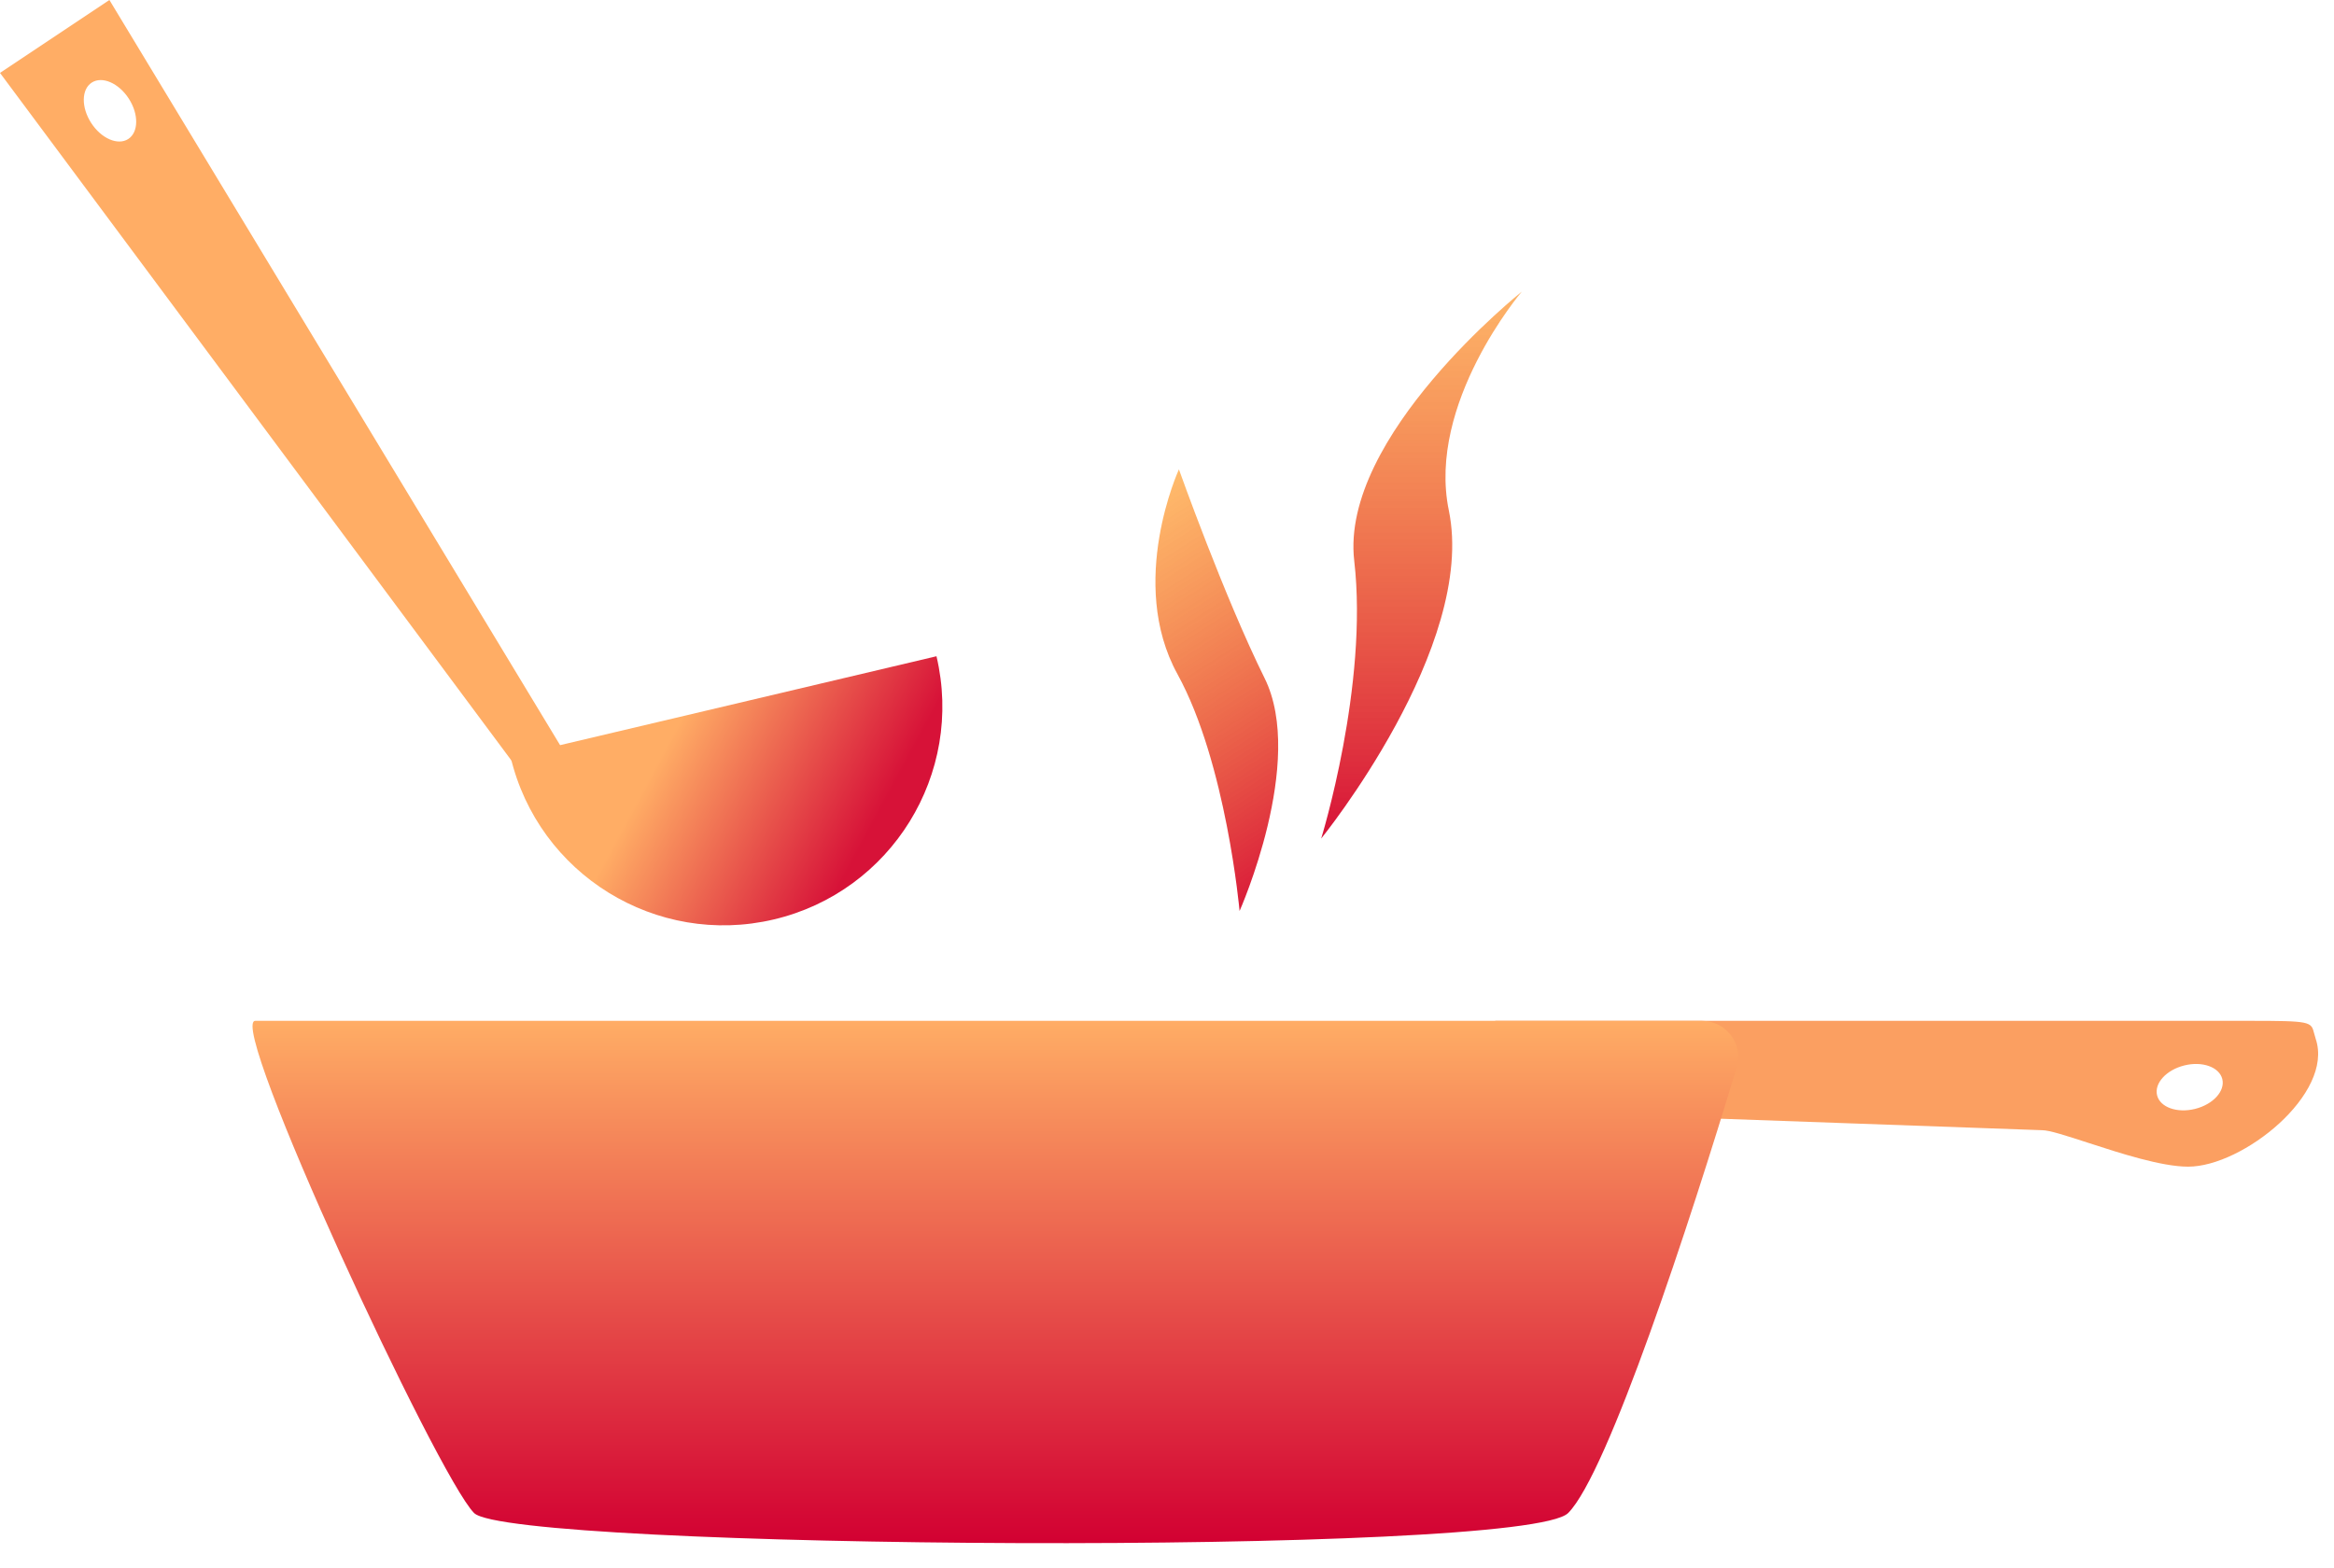
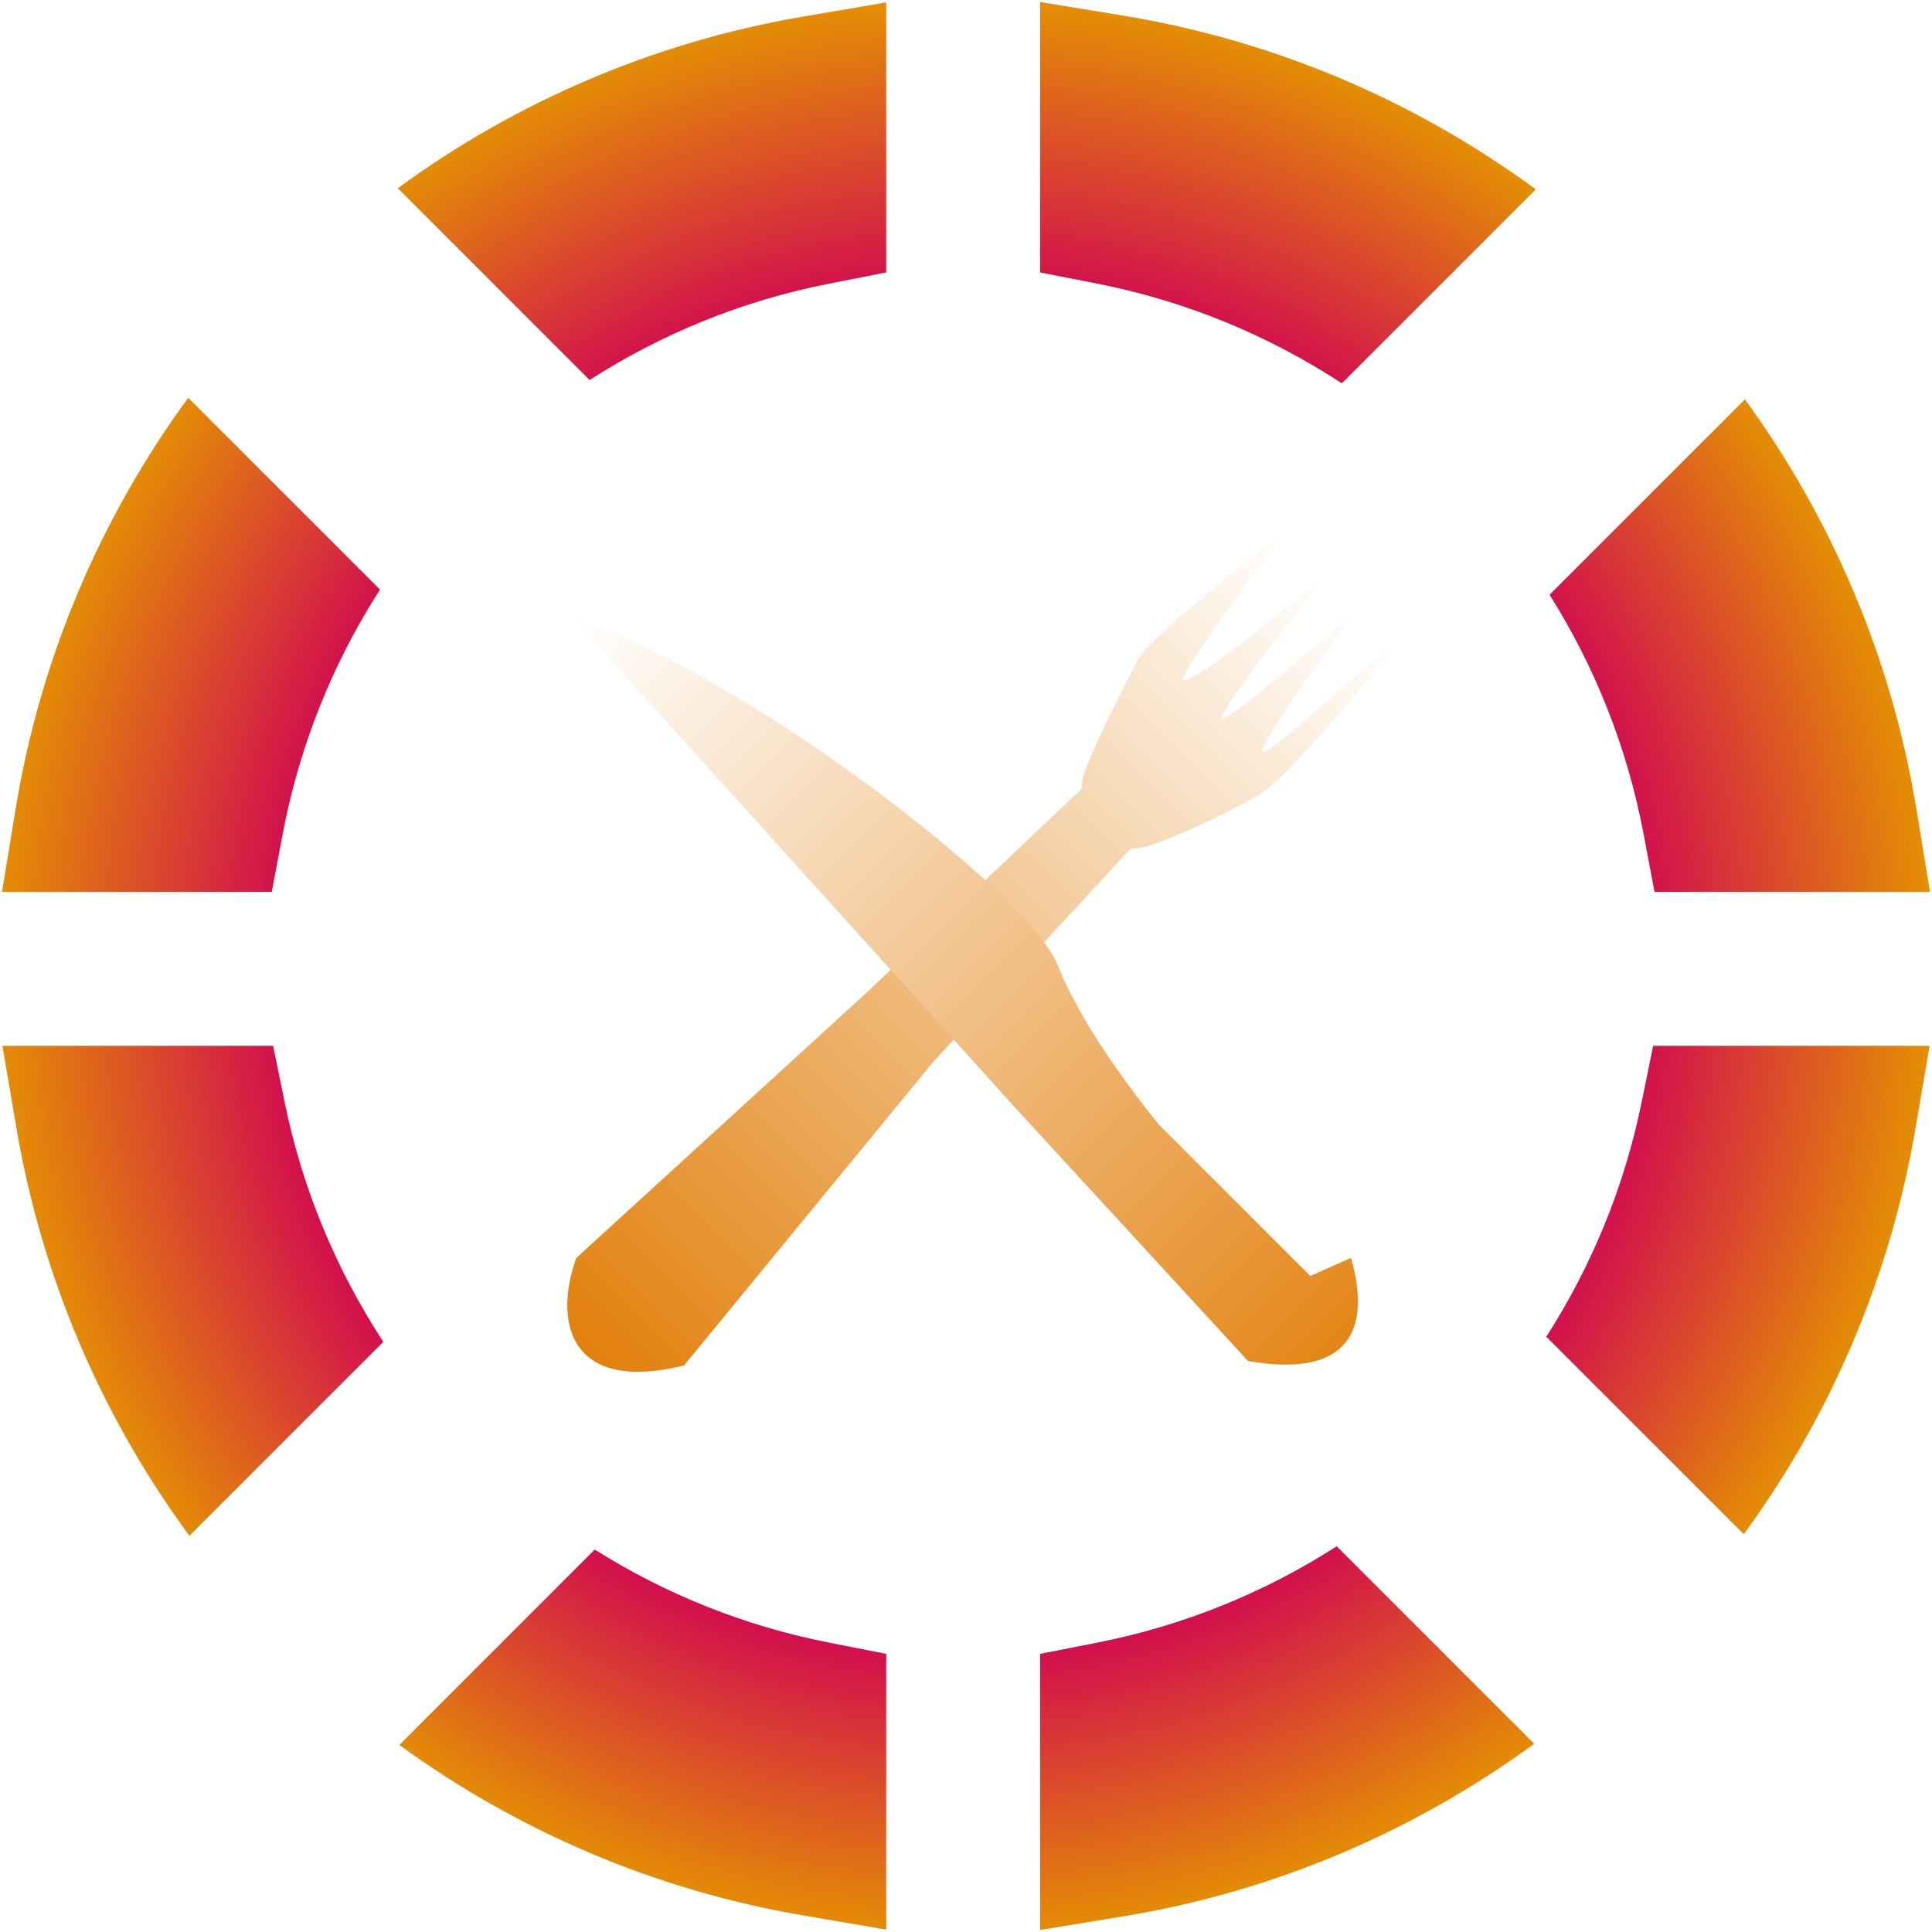
- <svg xmlns="http://www.w3.org/2000/svg" width="64" height="43" viewBox="0 0 64 43" fill="none">
-   <path fill-rule="evenodd" clip-rule="evenodd" d="M42 30.5L56 31C56.196 31 56.669 31.154 57.244 31.341C58.135 31.631 59.271 32 60 32C61.5 32 64 30 63.5 28.5C63.481 28.442 63.468 28.391 63.456 28.346C63.373 28.02 63.368 28 61.657 28L56.5 28L52 28L41 28V30.5L42 30.5ZM60.937 29.596C60.854 29.267 60.388 29.1 59.894 29.224C59.4 29.347 59.067 29.714 59.149 30.043C59.231 30.372 59.698 30.539 60.192 30.415C60.686 30.292 61.019 29.925 60.937 29.596Z" fill="#FB9F61" />
-   <path d="M39.728 14C39.12 11.06 41.728 8 41.728 8C41.728 8 36.739 11.973 37.134 15.381C37.529 18.789 36.228 23 36.228 23C36.228 23 40.499 17.733 39.728 14Z" fill="url(#paint0_linear)" />
-   <path d="M32.287 18.49C30.904 15.975 32.327 12.874 32.327 12.874C32.327 12.874 33.568 16.365 34.676 18.601C35.812 20.891 33.99 24.987 33.99 24.987C33.99 24.987 33.626 20.926 32.287 18.49Z" fill="url(#paint1_linear)" />
-   <path d="M46.667 28H7C6.2 28 12 40.5 13 41.5C14 42.5 41.8 42.7 43 41.5C44.083 40.417 46.335 33.546 47.621 29.277C47.813 28.639 47.333 28 46.667 28Z" fill="url(#paint2_linear)" />
-   <path fill-rule="evenodd" clip-rule="evenodd" d="M14 20.759C14.762 23.983 17.994 25.98 21.219 25.219C24.444 24.457 26.44 21.225 25.679 18L14 20.759Z" fill="url(#paint3_linear)" />
-   <path fill-rule="evenodd" clip-rule="evenodd" d="M14.5 21.5L0 2L3 0L16 21.5H14.5ZM3.516 3.813C3.801 3.629 3.808 3.133 3.532 2.706C3.256 2.278 2.801 2.081 2.516 2.265C2.231 2.449 2.224 2.944 2.5 3.372C2.776 3.799 3.231 3.997 3.516 3.813Z" fill="#FFAD65" />
+ <svg xmlns="http://www.w3.org/2000/svg" width="339" height="339" viewBox="0 0 339 339" fill="none">
+   <path fill-rule="evenodd" clip-rule="evenodd" d="M182.5 0.352L197.021 2.732C223.821 7.124 248.497 17.813 269.479 33.232L235.448 67.263C222.635 58.876 208.143 52.844 192.588 49.786L182.5 47.802V37.521V36.502V26.688V21.327V16.081V15.067V0.352ZM271.895 104.355C279.839 116.97 285.526 131.147 288.389 146.318L290.31 156.5H300.672H301.69H312.312H316.747H322.919H323.933H338.648L336.268 141.979C331.915 115.414 321.374 90.938 306.174 70.076L271.895 104.355ZM155.5 0.422V15.234V16.249V21.327V26.786V36.502V37.521V47.802L145.412 49.786C130.219 52.773 116.04 58.596 103.45 66.68L69.799 33.029C90.438 17.926 114.633 7.392 140.898 2.912L155.5 0.422ZM33.029 69.799L66.68 103.45C58.436 116.291 52.543 130.783 49.611 146.318L47.69 156.5H37.328H36.31H26.688H21.253H16.081H15.067H0.352L2.732 141.979C7.104 115.296 17.719 90.72 33.029 69.799ZM0.422 183.5H15.234H16.249H21.408H26.786H36.7H37.721H47.923L49.968 193.495C53.08 208.706 59.038 222.884 67.262 235.448L33.232 269.479C18.021 248.779 7.412 224.485 2.912 198.102L0.422 183.5ZM70.076 306.174L104.355 271.895C116.719 279.681 130.582 285.298 145.412 288.214L155.5 290.198V300.479V301.499V312.214V316.673V322.751V323.766V338.578L140.898 336.088C114.751 331.628 90.655 321.168 70.076 306.174ZM290.077 183.5H300.279H301.3H312.214H316.592H322.751H323.766H338.578L336.088 198.102C331.608 224.367 321.074 248.562 305.971 269.201L271.32 234.55C279.243 222.21 284.994 208.345 288.032 193.495L290.077 183.5ZM234.55 271.32C221.959 279.404 207.78 285.227 192.588 288.214L182.5 290.198V300.479V301.499V312.313V316.673V322.919V323.933V338.648L197.021 336.268C223.704 331.896 248.28 321.281 269.201 305.971L234.55 271.32Z" fill="url(#paint0_radial)" />
+   <path d="M120.008 239.608C99.403 244.629 97.247 231.362 101.126 220.726L151.861 174.363L189.96 138.252C188.517 137.309 196.574 121.779 199.547 115.944C200.929 112.184 229.186 89.89 225.432 93.644C224.181 94.895 205.8 119.494 207.635 119.391C211.426 119.178 234 99.5 232.786 100.998C231.552 102.521 212.899 125.655 214.393 126.148C215.888 126.642 239.87 105.442 238.3 107.012C236.778 108.534 221.813 129.064 221.504 131.758C221.195 134.452 249.141 107.706 244.91 113.122C241.787 117.121 229.13 132.877 222.206 138.602C219.285 140.887 200.66 149.953 198.503 148.797L163.786 186.289L120.008 239.608Z" fill="url(#paint1_linear)" />
+   <path d="M218.976 238.8C234.841 241.627 241.153 235.139 237.063 220.713L229.911 223.897L203.239 197.225L203.23 197.213C199.485 192.481 189.996 180.491 185.482 169.132C180.634 156.935 130.5 118 100.616 108.515L178.222 194.468L218.976 238.8Z" fill="url(#paint2_linear)" />
  <defs>
-     <linearGradient id="paint0_linear" x1="37.728" y1="7" x2="37.728" y2="23" gradientUnits="userSpaceOnUse">
-       <stop stop-color="#FF9416" stop-opacity="0.63" />
-       <stop offset="1" stop-color="#D71238" />
+     <radialGradient id="paint0_radial" cx="0" cy="0" r="1" gradientUnits="userSpaceOnUse" gradientTransform="translate(169 170) rotate(90) scale(183.5)">
+       <stop offset="0.631" stop-color="#D10553" />
+       <stop offset="0.932" stop-color="#E59500" />
+     </radialGradient>
+     <linearGradient id="paint1_linear" x1="235.468" y1="102.537" x2="101.537" y2="236.468" gradientUnits="userSpaceOnUse">
+       <stop stop-color="white" />
+       <stop offset="1" stop-color="#E2800C" />
    </linearGradient>
-     <linearGradient id="paint1_linear" x1="30.993" y1="13.73" x2="37.27" y2="23.514" gradientUnits="userSpaceOnUse">
-       <stop stop-color="#FF9416" stop-opacity="0.63" />
-       <stop offset="1" stop-color="#D71037" />
-     </linearGradient>
-     <linearGradient id="paint2_linear" x1="27.462" y1="28" x2="27.462" y2="42.327" gradientUnits="userSpaceOnUse">
-       <stop stop-color="#FFAD65" />
-       <stop offset="1" stop-color="#D20032" />
-     </linearGradient>
-     <linearGradient id="paint3_linear" x1="23.05" y1="24.272" x2="17.751" y2="21.414" gradientUnits="userSpaceOnUse">
-       <stop stop-color="#D71238" />
-       <stop offset="1" stop-color="#FFAD65" />
+     <linearGradient id="paint2_linear" x1="103.773" y1="105.357" x2="235.073" y2="236.656" gradientUnits="userSpaceOnUse">
+       <stop stop-color="white" />
+       <stop offset="1" stop-color="#E48618" />
    </linearGradient>
  </defs>
</svg>
